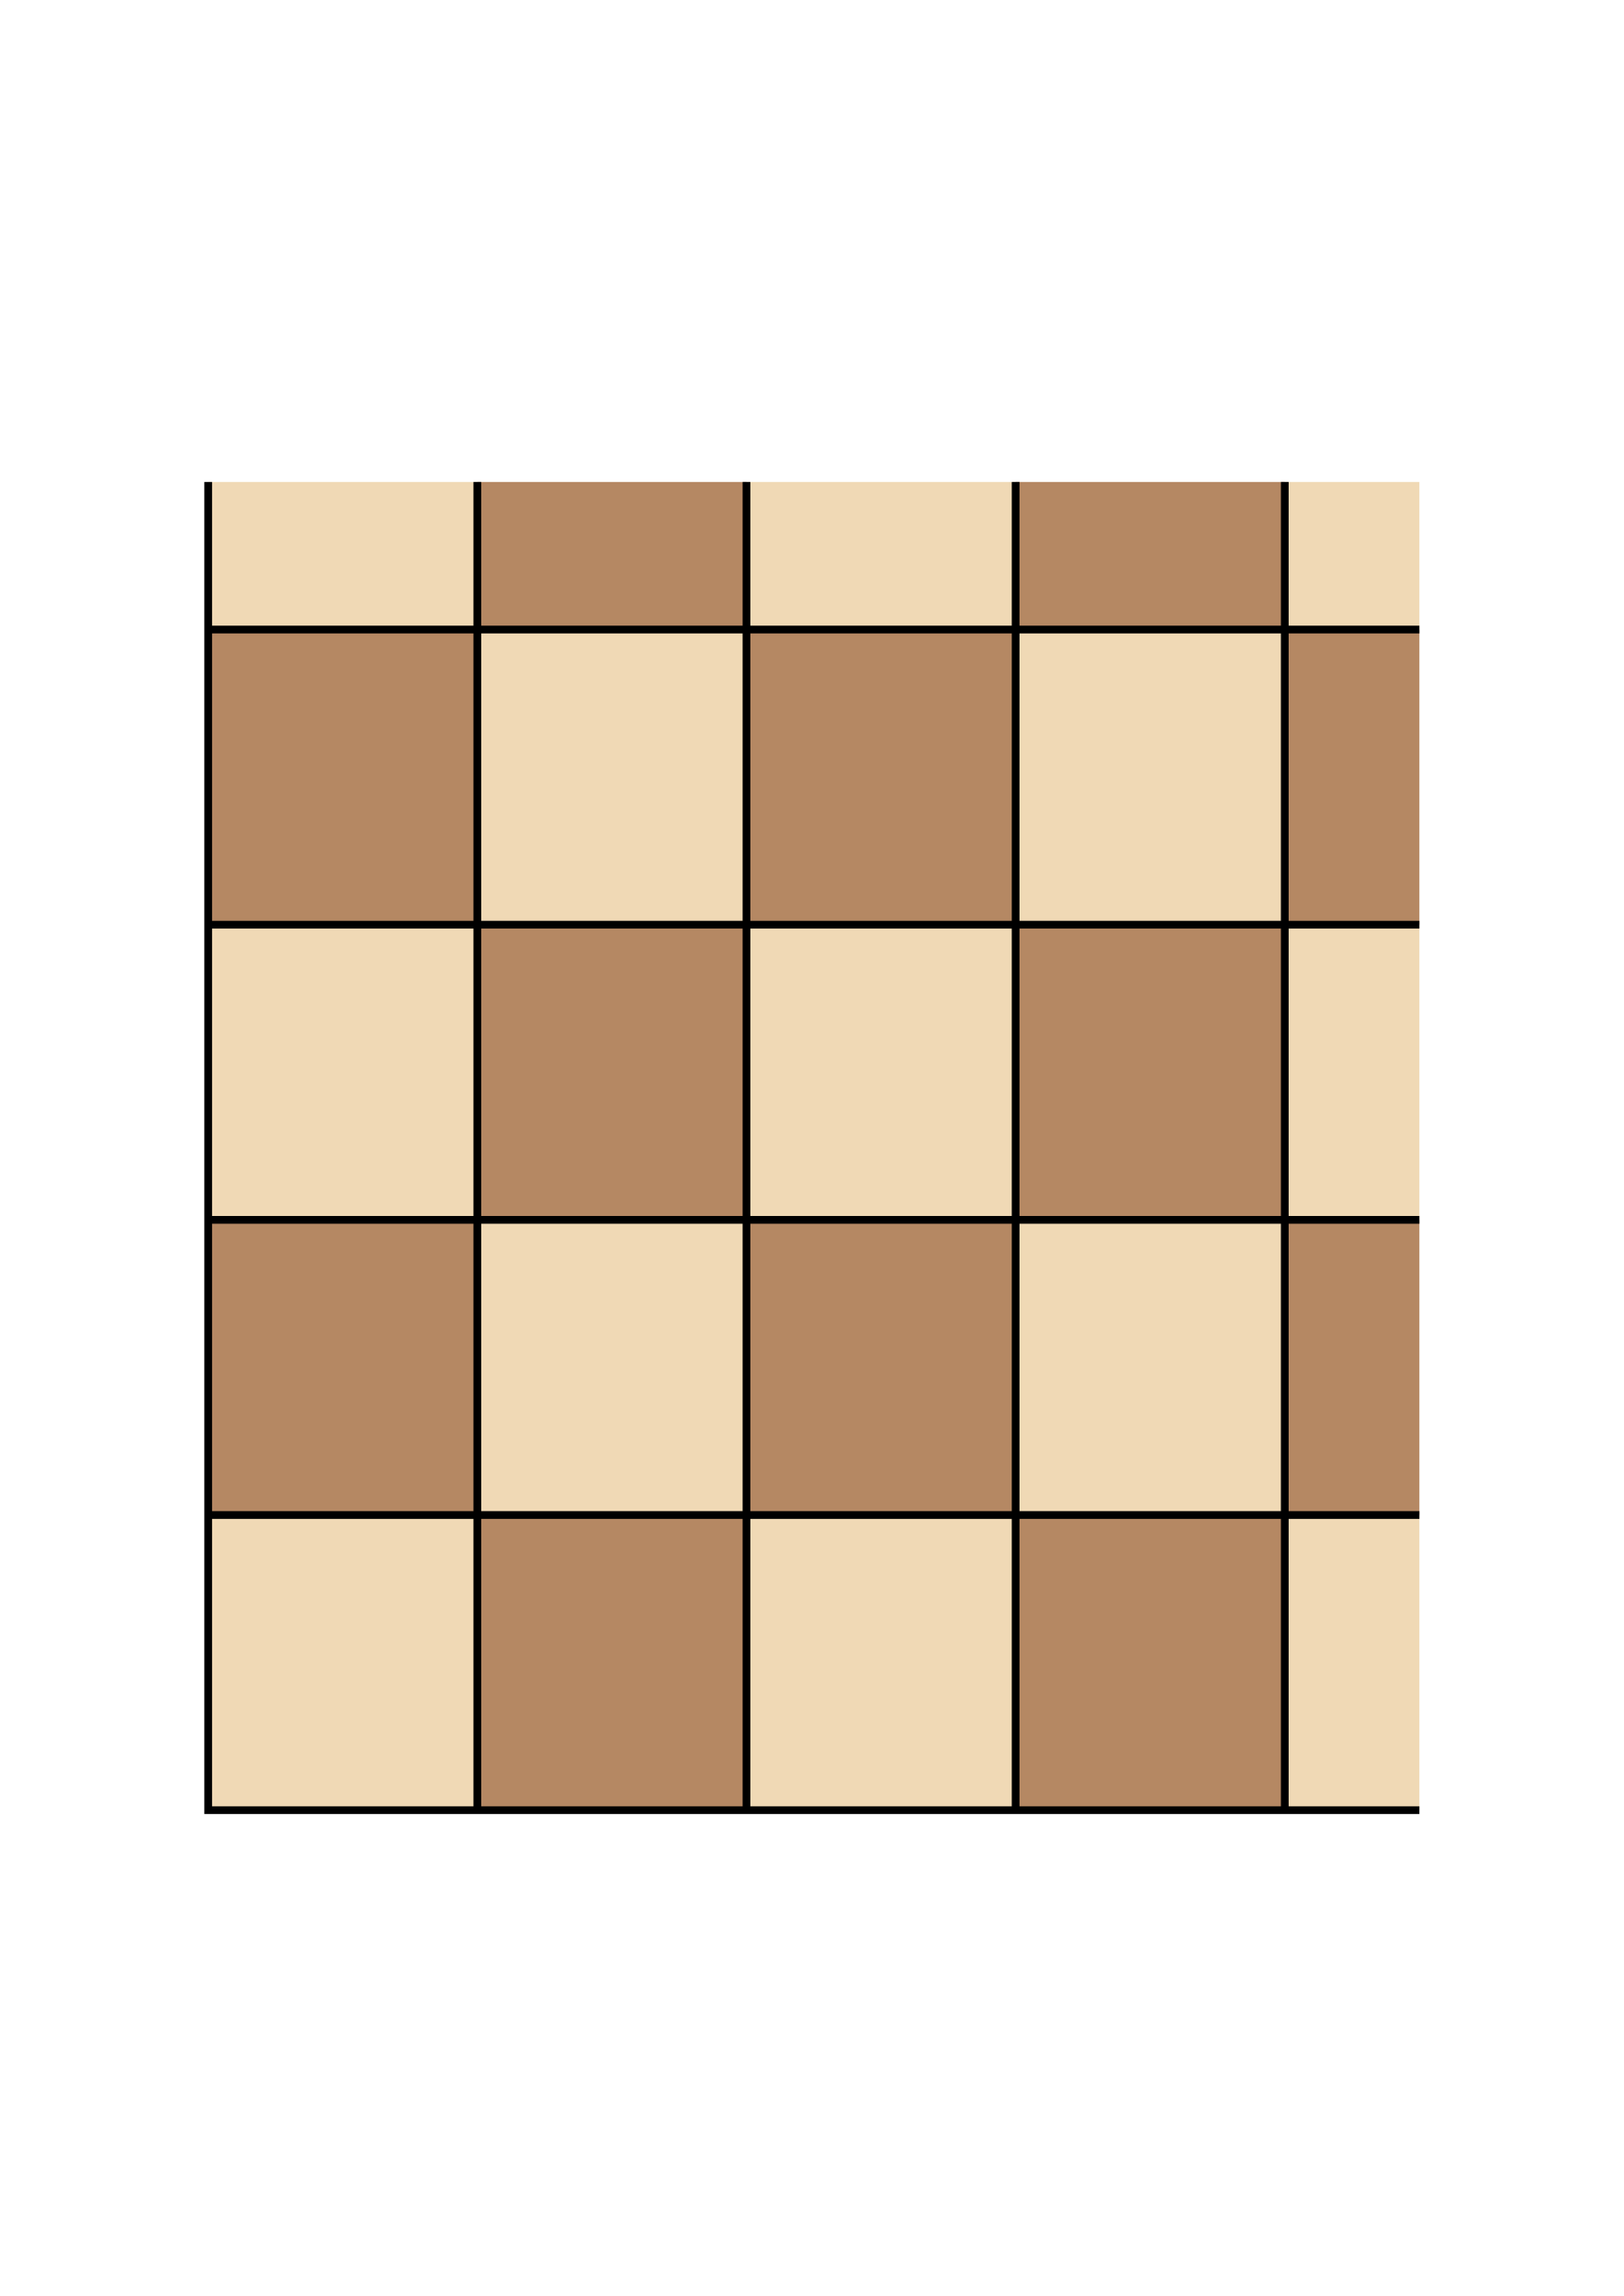
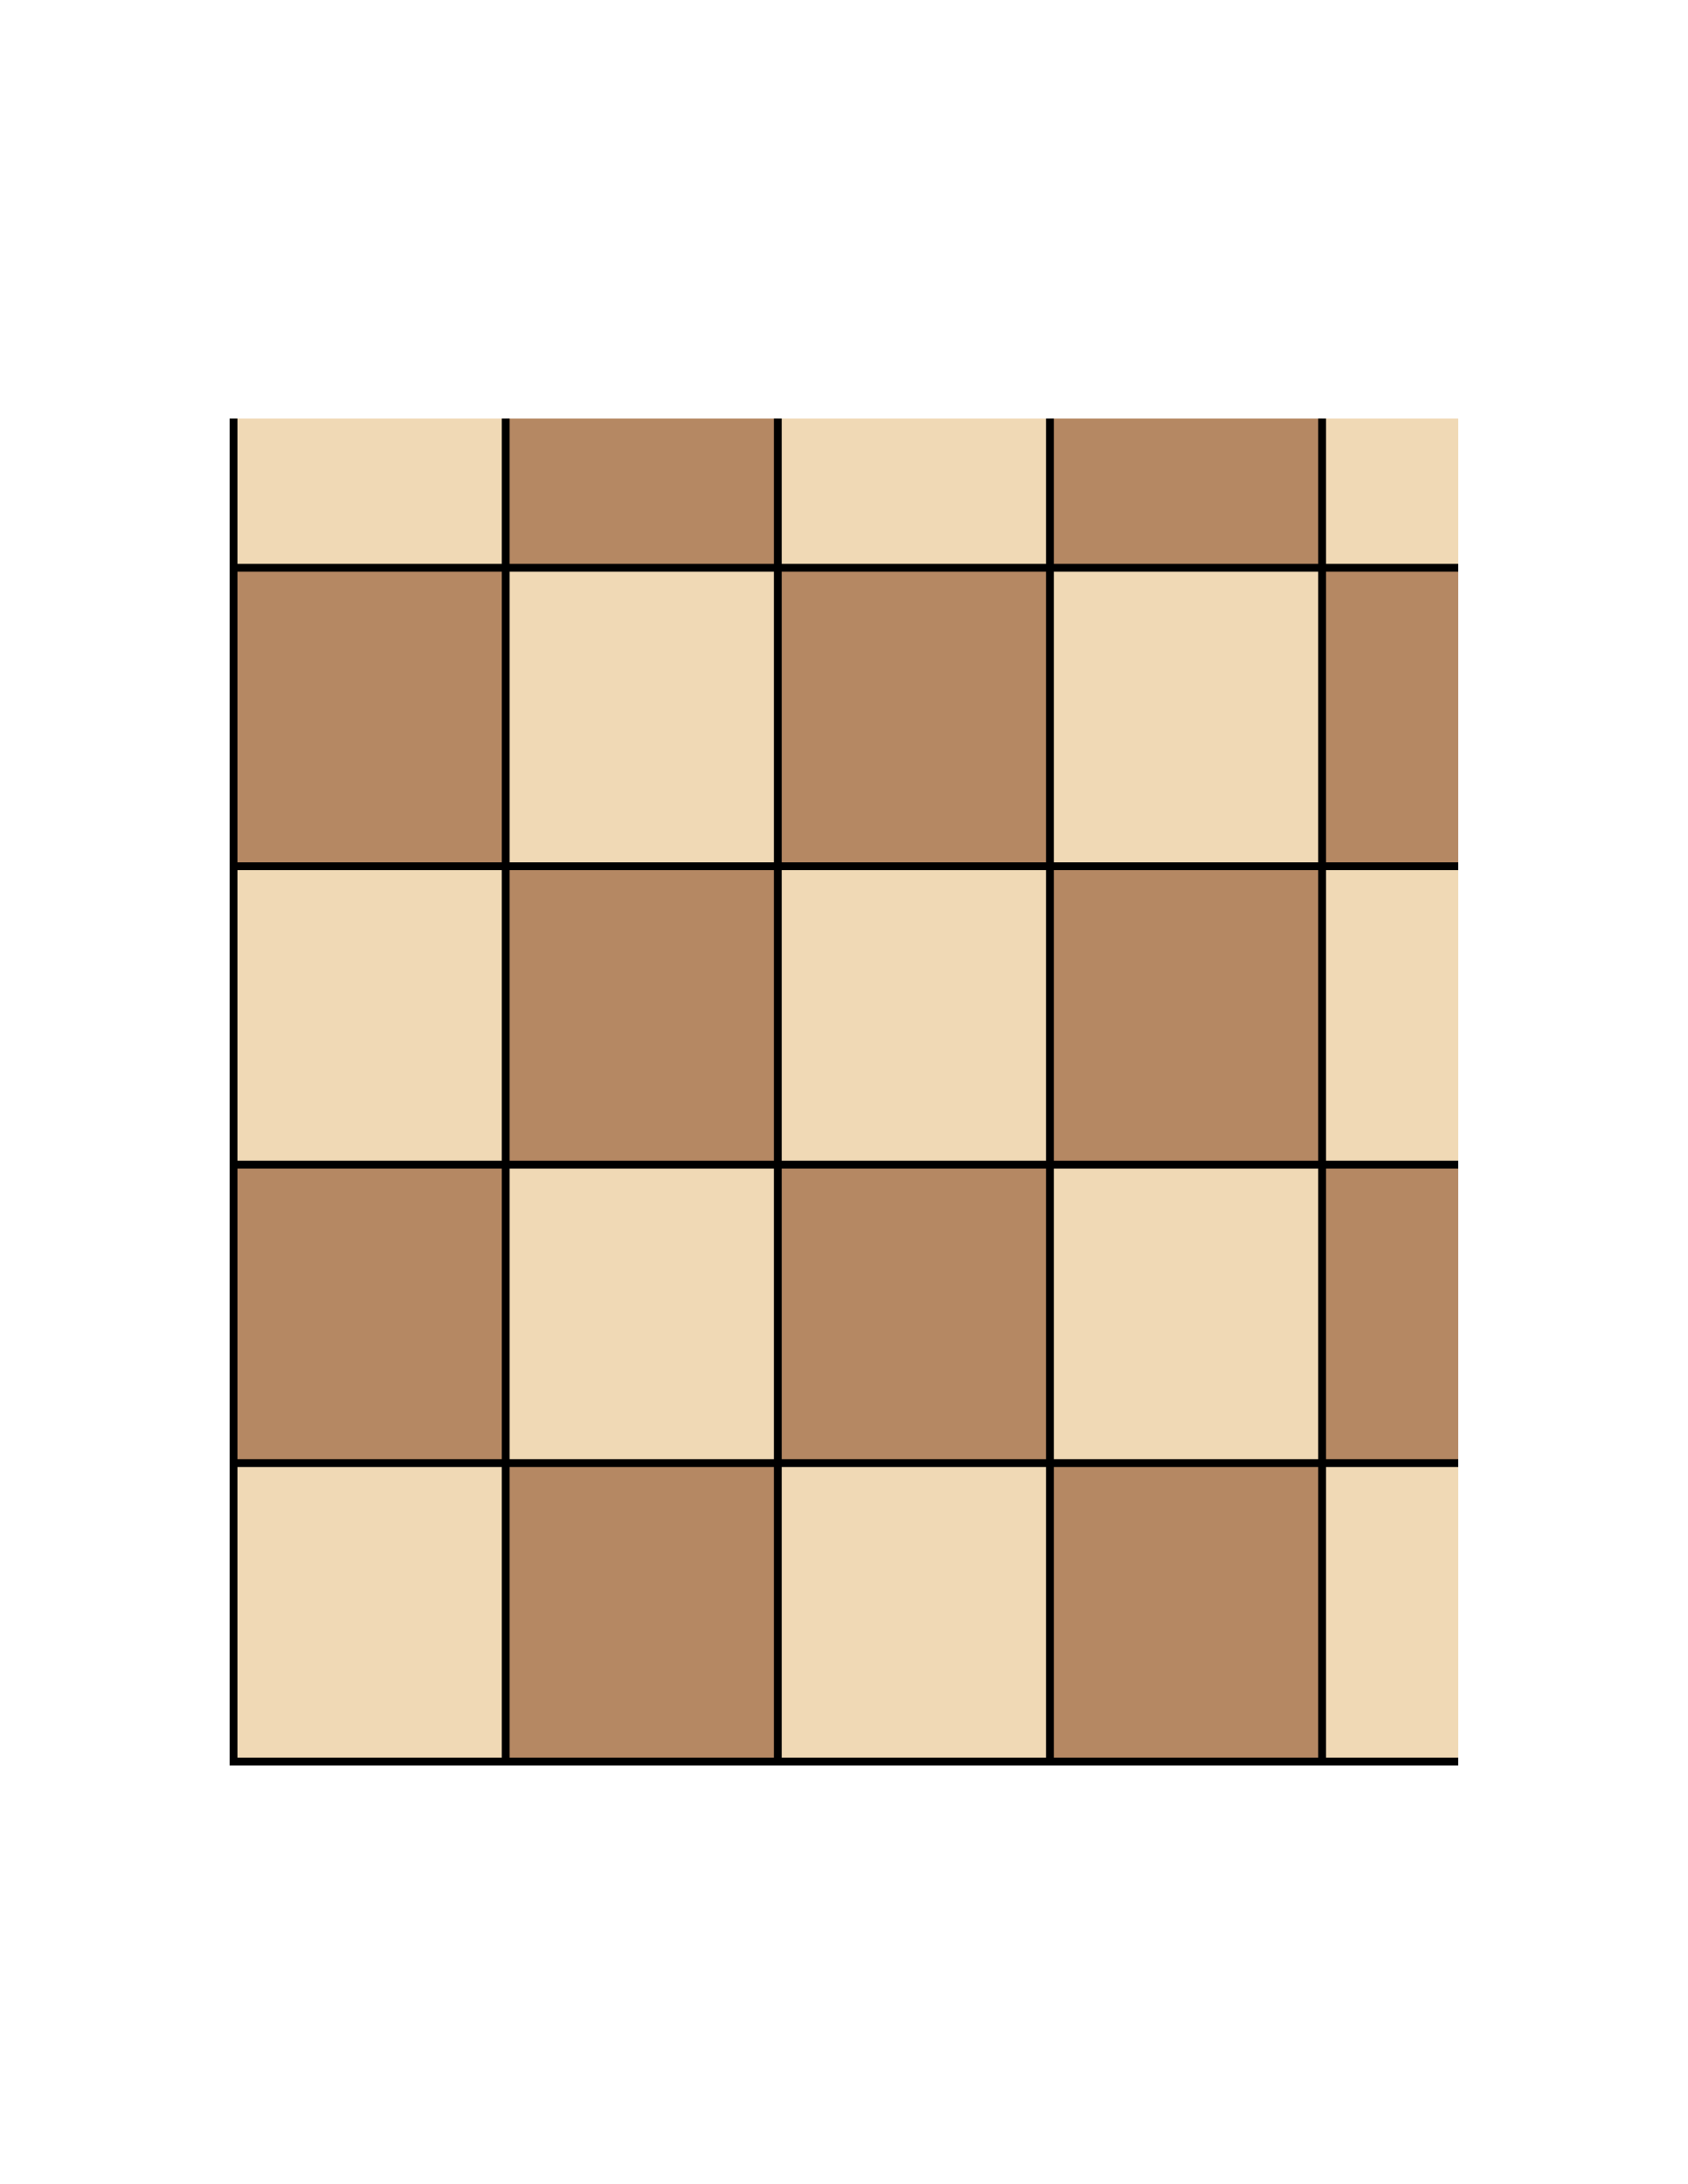
- <svg xmlns="http://www.w3.org/2000/svg" width="21cm" height="29.7cm" viewBox="0 0 210 297" version="1.1" id="svg8">
+ <svg xmlns="http://www.w3.org/2000/svg" width="21.59cm" height="27.94cm" viewBox="0 0 215.9 279.4" version="1.1" id="svg8">
  <defs id="defs2" />
  <g id="layer1">
-     <g id="g1159-0" transform="matrix(1,0,0,-1,-26.42499,359.345)">
+     <g id="g1159-0" transform="matrix(1,0,0,-1,-23.47499,350.545)">
      <rect style="fill:#f0d9b5;fill-opacity:1;stroke-width:1" id="rect34-4" width="34.81" height="38.18" x="53.35" y="125.19" />
      <rect style="fill:#b58863;fill-opacity:1;stroke-width:1" id="rect859-23" width="34.81" height="38.18" x="88.16" y="125.19" />
      <rect style="fill:#b58863;fill-opacity:1;stroke-width:1" id="rect859-7-1" width="34.81" height="38.18" x="122.97" y="163.37" />
      <rect style="fill:#b58863;fill-opacity:1;stroke-width:1" id="rect859-2-8" width="34.81" height="38.18" x="157.78" y="201.55" />
      <rect style="fill:#b58863;fill-opacity:1;stroke-width:1" id="rect859-9-9" width="34.81" height="38.18" x="88.16" y="201.55" />
      <rect style="fill:#b58863;fill-opacity:1;stroke-width:1" id="rect859-22-3" width="34.81" height="38.18" x="53.35" y="239.73" />
      <rect style="fill:#b58863;fill-opacity:1;stroke-width:1" id="rect859-0-0" width="34.81" height="38.18" x="122.97" y="239.73" />
      <rect style="fill:#b58863;fill-opacity:1;stroke-width:1" id="rect859-8-6" width="34.81" height="38.18" x="157.78" y="125.19" />
      <rect style="fill:#f0d9b5;fill-opacity:1;stroke-width:1" id="rect34-5-2" width="34.81" height="38.18" x="122.97" y="125.19" />
      <rect style="fill:#f0d9b5;fill-opacity:1;stroke-width:1" id="rect34-2-4" width="34.81" height="38.18" x="157.78" y="163.37" />
      <rect style="fill:#f0d9b5;fill-opacity:1;stroke-width:1" id="rect34-9-2" width="34.81" height="38.18" x="88.16" y="163.37" />
      <rect style="fill:#f0d9b5;fill-opacity:1;stroke-width:1" id="rect34-6-3" width="34.81" height="38.18" x="53.35" y="201.55" />
      <rect style="fill:#f0d9b5;fill-opacity:1;stroke-width:1" id="rect34-56-9" width="34.81" height="38.18" x="122.97" y="201.55" />
      <rect style="fill:#f0d9b5;fill-opacity:1;stroke-width:1" id="rect34-90-2" width="34.81" height="38.18" x="157.78" y="239.73" />
      <rect style="fill:#f0d9b5;fill-opacity:1;stroke-width:1" id="rect34-1-8" width="34.81" height="38.18" x="88.16" y="239.73" />
      <rect style="fill:#b58863;fill-opacity:1;stroke-width:1" id="rect859-7-5-28" width="34.81" height="38.18" x="53.35" y="163.37" />
      <rect style="fill:#b58863;fill-opacity:1;stroke-width:1" id="rect1022-0" width="17.41" height="38.18" x="192.59" y="163.37" />
      <rect style="fill:#b58863;fill-opacity:1;stroke-width:1" id="rect1022-7-3" width="17.41" height="38.18" x="192.59" y="239.73" />
      <rect style="fill:#f0d9b5;fill-opacity:1;stroke-width:1" id="rect1022-8-4" width="17.41" height="38.18" x="192.59" y="125.19" />
      <rect style="fill:#f0d9b5;fill-opacity:1;stroke-width:1" id="rect1022-5-3" width="17.41" height="38.18" x="192.59" y="201.55" />
      <rect style="fill:#f0d9b5;fill-opacity:1;stroke-width:1" id="rect1062-5" width="17.41" height="19.09" x="192.59" y="277.91" />
      <rect style="fill:#f0d9b5;fill-opacity:1;stroke-width:1" id="rect1064-8" width="34.81" height="19.09" x="122.97" y="277.91" />
      <rect style="fill:#b58863;fill-opacity:1;stroke-width:1" id="rect1064-5-46" width="34.81" height="19.09" x="88.16" y="277.91" />
      <rect style="fill:#f0d9b5;fill-opacity:1;stroke-width:1" id="rect1064-1-2" width="34.81" height="19.09" x="53.35" y="277.91" />
      <rect style="fill:#b58863;fill-opacity:1;stroke-width:1" id="rect1064-0-6" width="34.81" height="19.09" x="157.78" y="277.91" />
      <path style="fill:none;stroke:#000000;stroke-width:1;stroke-linecap:butt;stroke-linejoin:miter;stroke-miterlimit:4;stroke-dasharray:none;stroke-opacity:1" d="M 210,125.19 H 53.35 V 297" id="path1104-5" />
      <path style="fill:none;stroke:#000000;stroke-width:1;stroke-linecap:butt;stroke-linejoin:miter;stroke-miterlimit:4;stroke-dasharray:none;stroke-opacity:1" d="M 53.35,163.37 H 210" id="path1106-6" />
      <path style="fill:none;stroke:#000000;stroke-width:1;stroke-linecap:butt;stroke-linejoin:miter;stroke-miterlimit:4;stroke-dasharray:none;stroke-opacity:1" d="M 53.35,201.55 H 210" id="path1108-2" />
      <path style="fill:none;stroke:#000000;stroke-width:1;stroke-linecap:butt;stroke-linejoin:miter;stroke-miterlimit:4;stroke-dasharray:none;stroke-opacity:1" d="M 53.35,239.73 H 210" id="path1110-1" />
      <path style="fill:none;stroke:#000000;stroke-width:1;stroke-linecap:butt;stroke-linejoin:miter;stroke-miterlimit:4;stroke-dasharray:none;stroke-opacity:1" d="M 53.35,277.91 H 210" id="path1112-5" />
      <path style="fill:none;stroke:#000000;stroke-width:1;stroke-linecap:butt;stroke-linejoin:miter;stroke-miterlimit:4;stroke-dasharray:none;stroke-opacity:1" d="M 192.59,125.19 V 297" id="path1114-7" />
      <path style="fill:none;stroke:#000000;stroke-width:1;stroke-linecap:butt;stroke-linejoin:miter;stroke-miterlimit:4;stroke-dasharray:none;stroke-opacity:1" d="M 157.78,125.19 V 297" id="path1116-6" />
      <path style="fill:none;stroke:#000000;stroke-width:1;stroke-linecap:butt;stroke-linejoin:miter;stroke-miterlimit:4;stroke-dasharray:none;stroke-opacity:1" d="M 122.97,125.19 V 297" id="path1118-0" />
      <path style="fill:none;stroke:#000000;stroke-width:1;stroke-linecap:butt;stroke-linejoin:miter;stroke-miterlimit:4;stroke-dasharray:none;stroke-opacity:1" d="M 88.16,125.19 V 297" id="path1120-3" />
      <circle style="fill:#000000;fill-opacity:1;stroke-width:0.124;stroke-miterlimit:4;stroke-dasharray:none" id="path1122-0" d="m 159.964,238.514 a 2.5,2.5 0 0 1 -0.967,3.4 2.5,2.5 0 0 1 -3.4,-0.966 2.5,2.5 0 0 1 0.965,-3.401 2.5,2.5 0 0 1 3.401,0.963" />
    </g>
  </g>
</svg>
